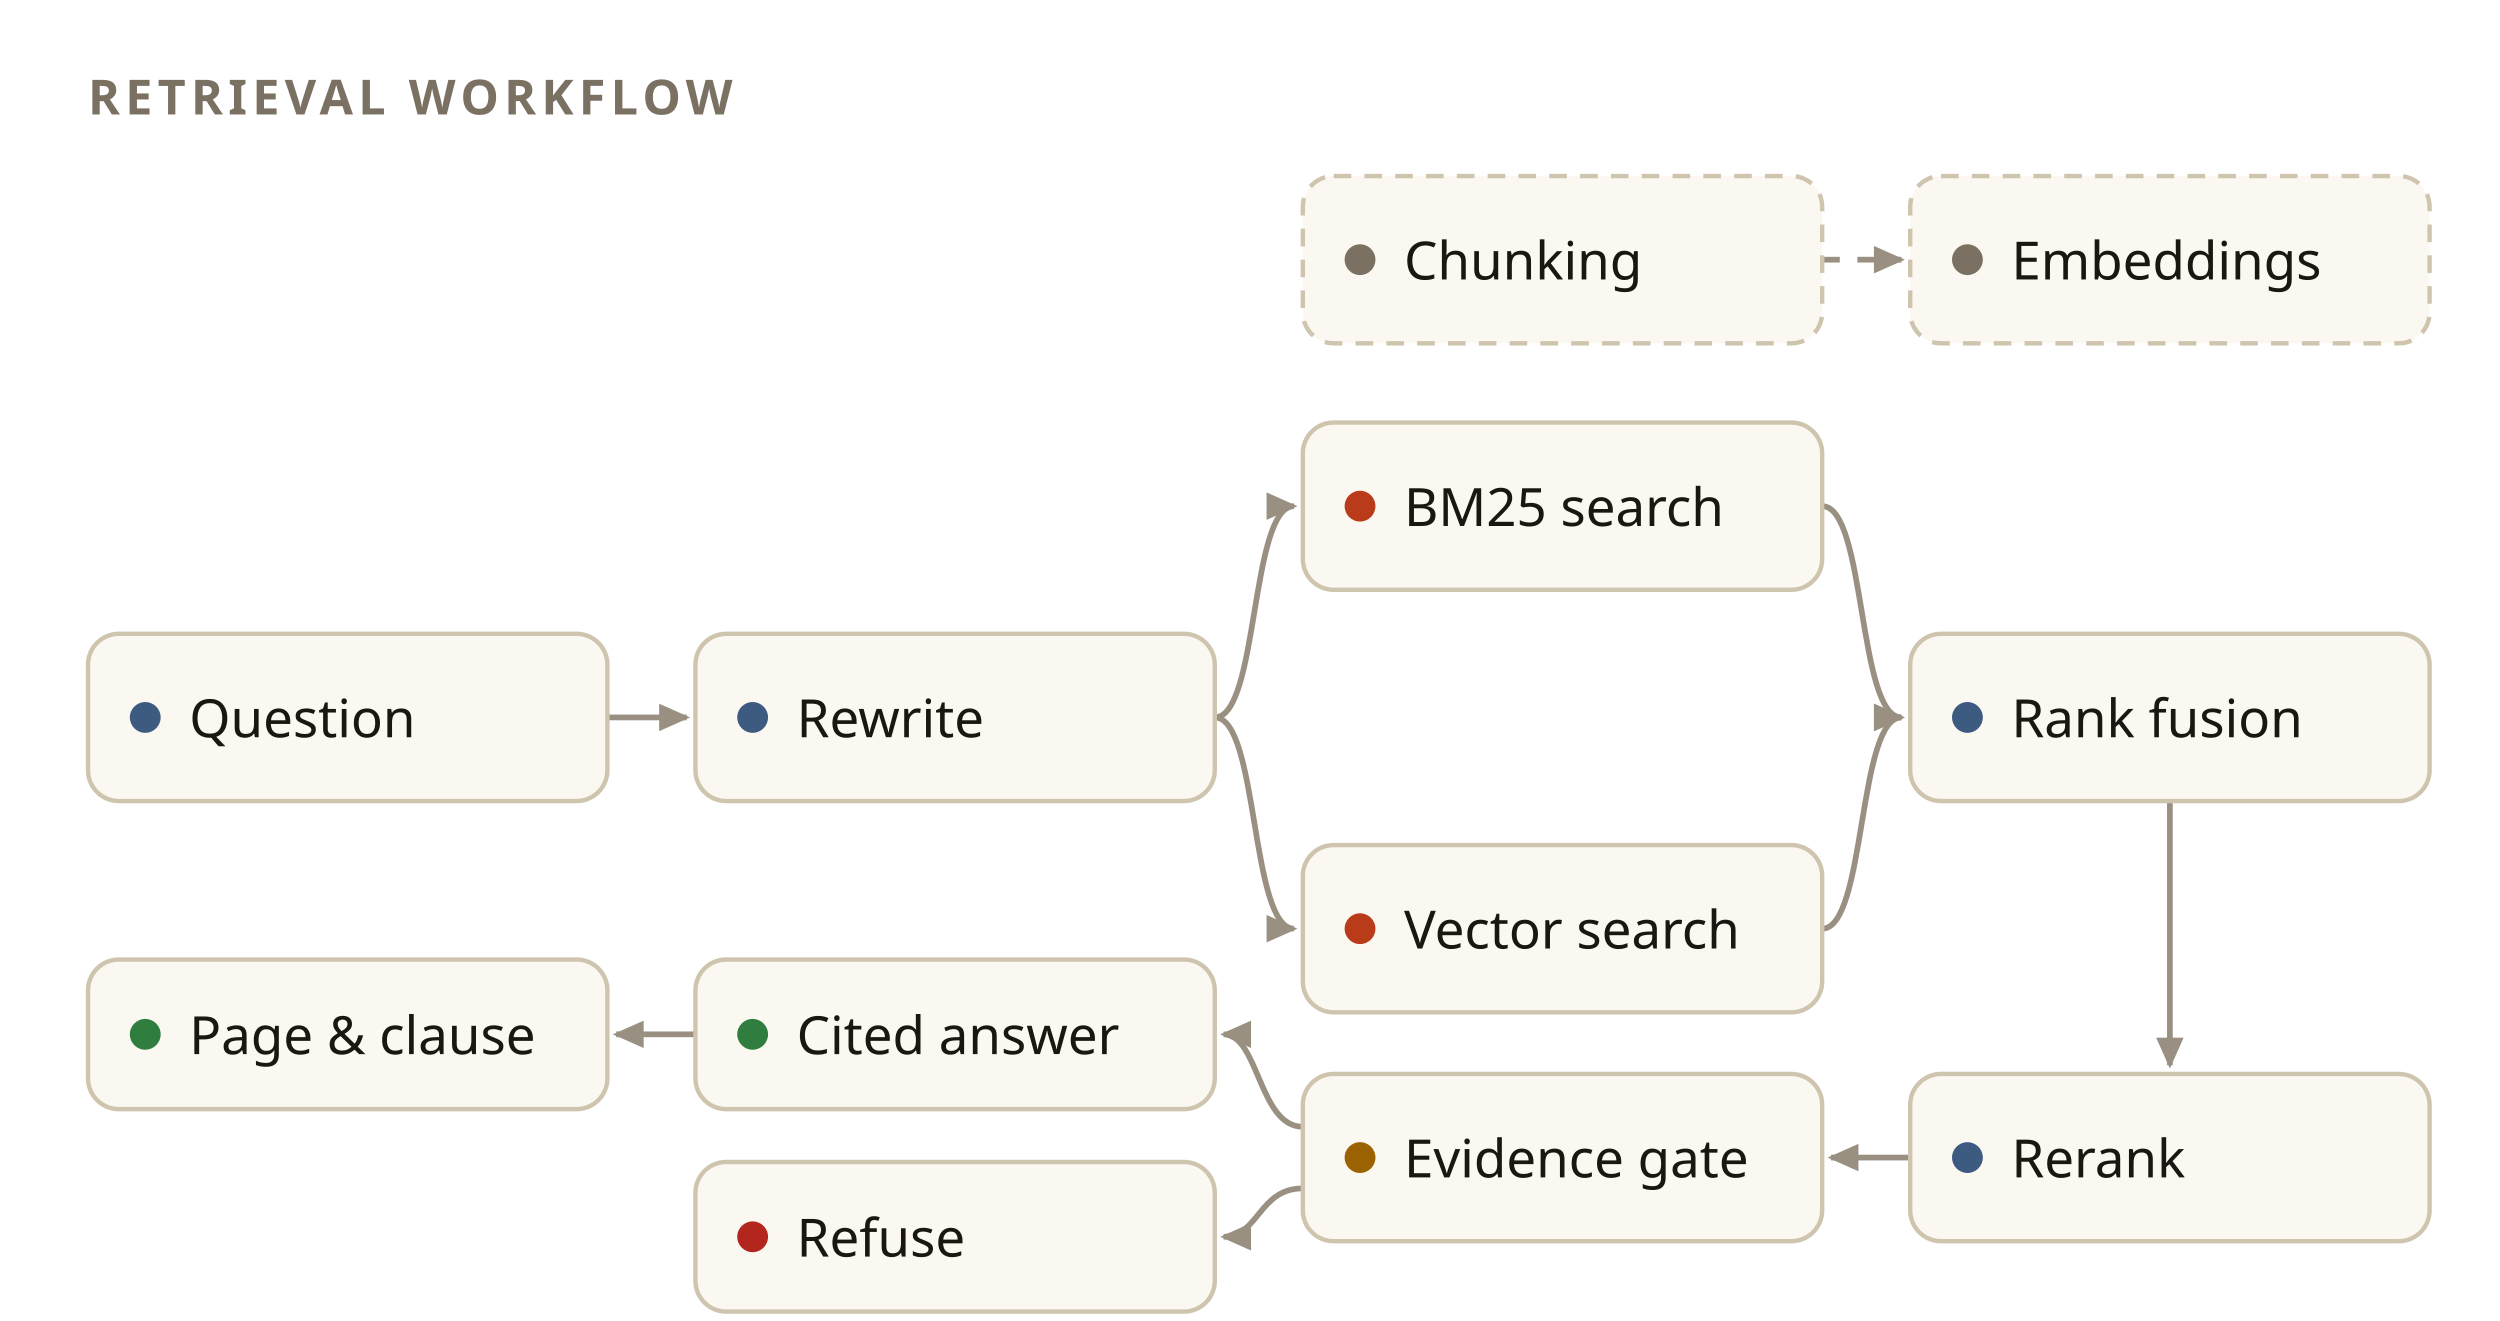
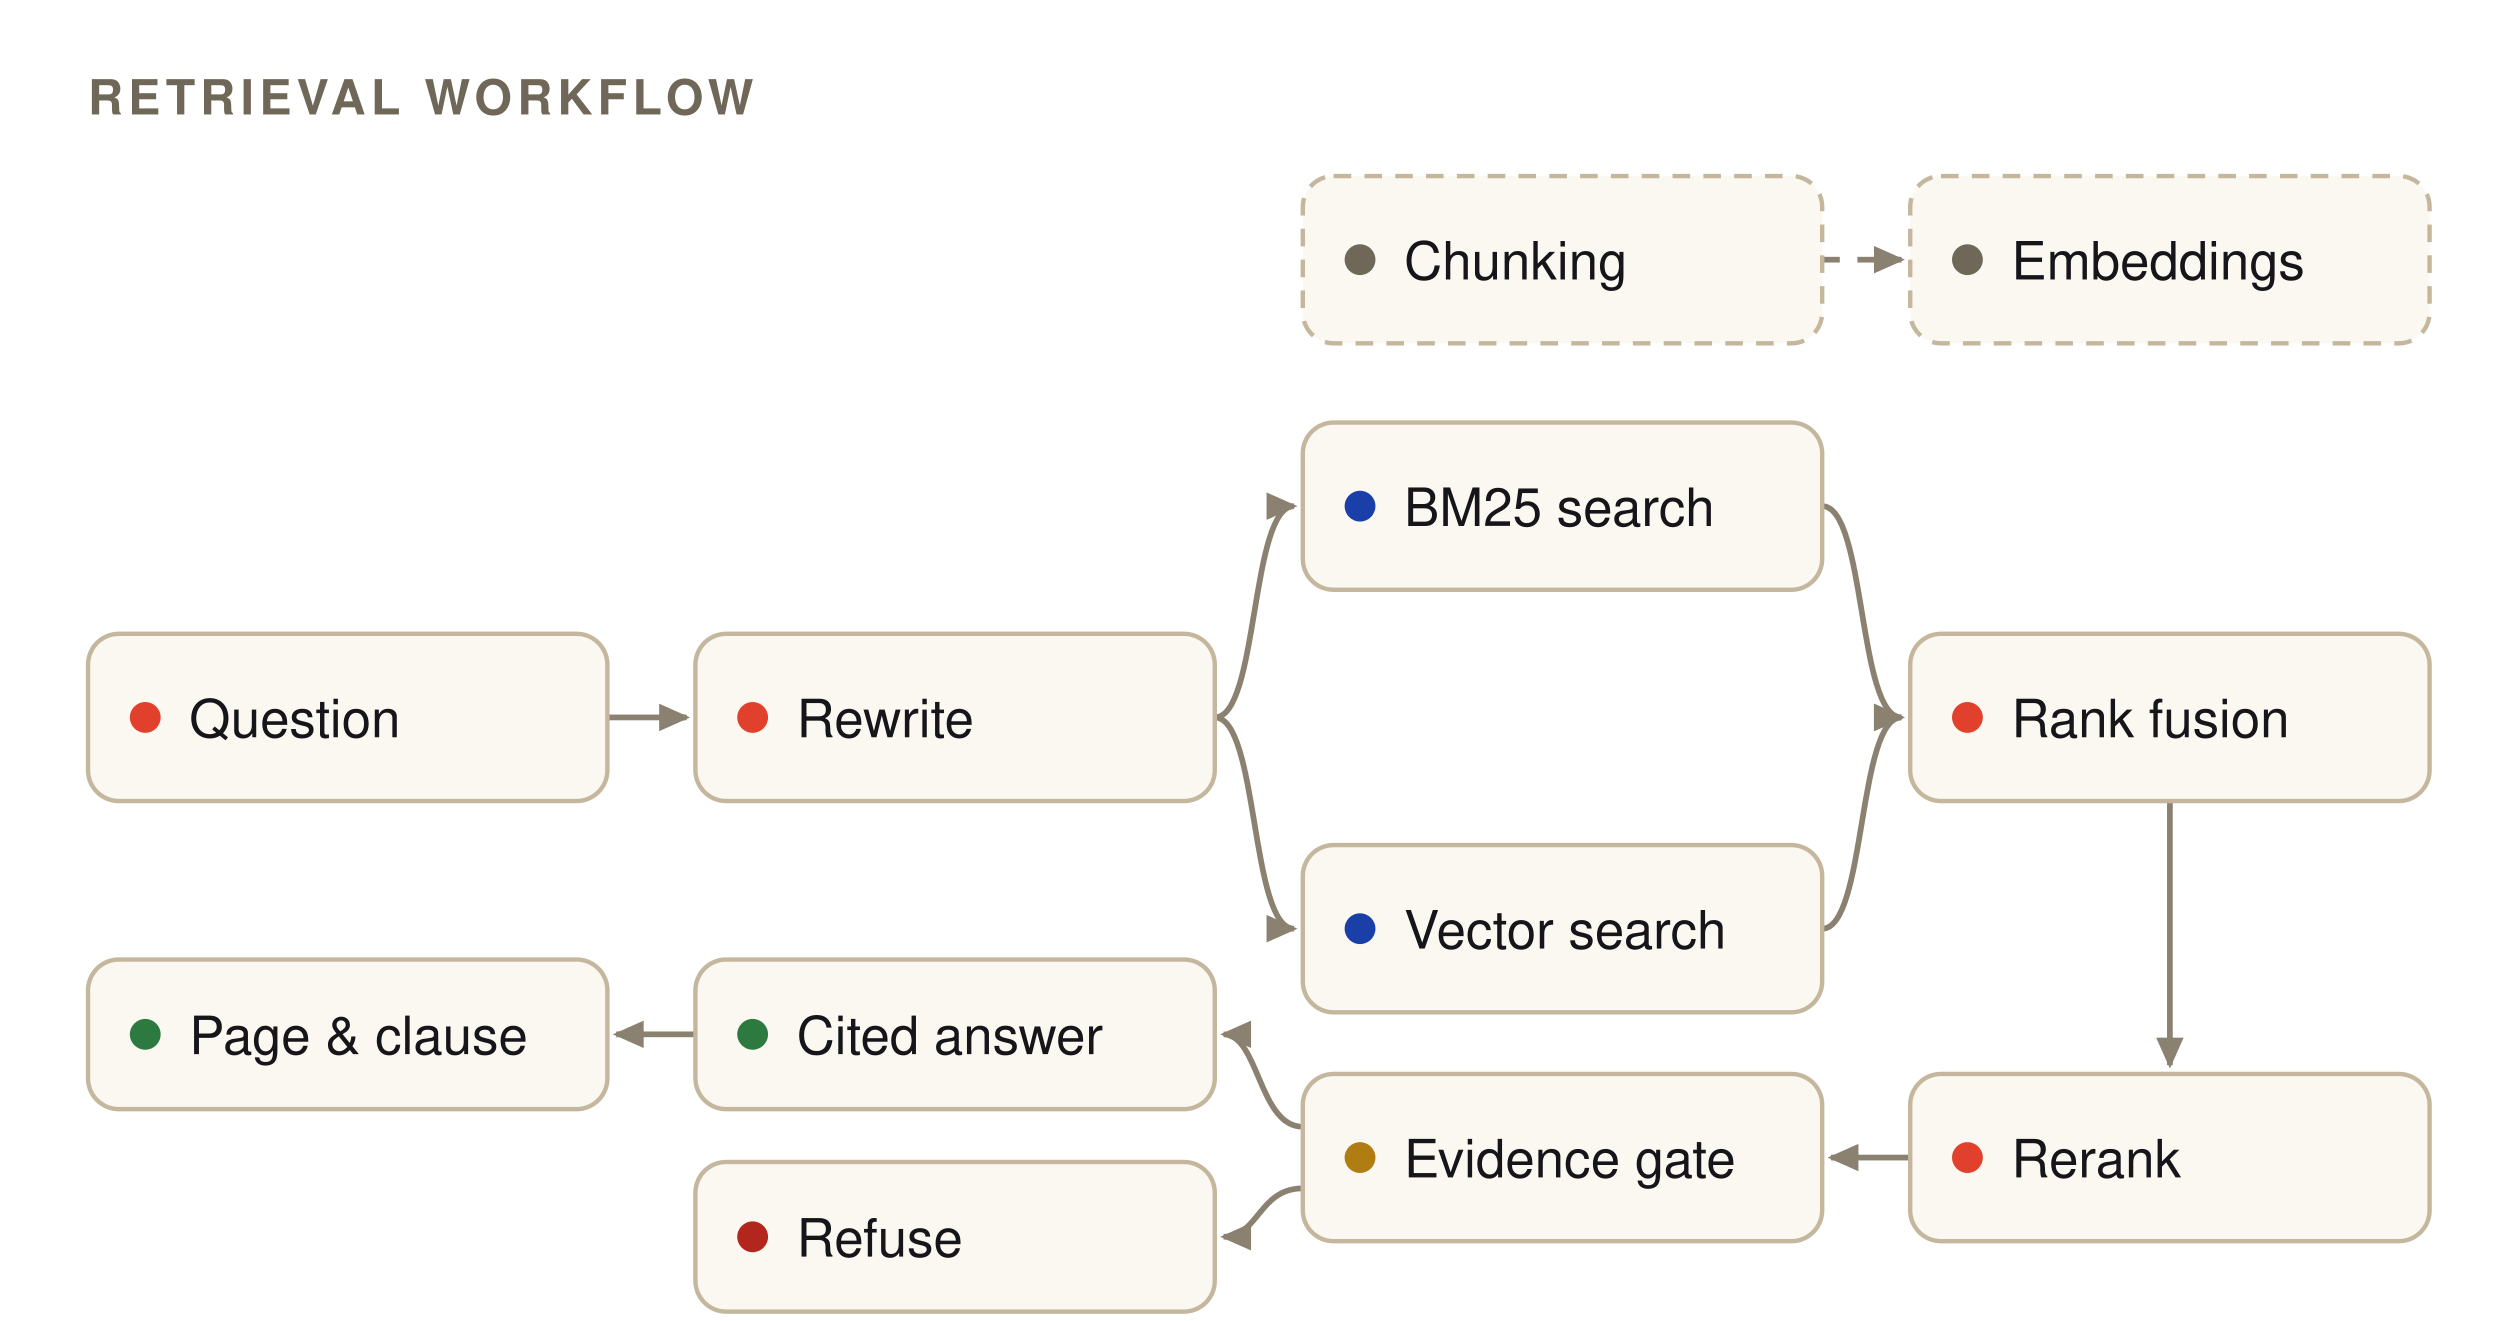
<svg xmlns="http://www.w3.org/2000/svg" width="568" height="300" viewBox="600 32 568 300">
  <style>
- .s{font-family:-apple-system,BlinkMacSystemFont,'Segoe UI','Noto Sans',Helvetica,Arial,sans-serif}
+ .s{font-family:"Segoe UI",Helvetica,Arial,sans-serif}
@keyframes fade{from{opacity:0;transform:translateY(6px)}to{opacity:1;transform:none}}
@keyframes pulse{0%,100%{opacity:.25}50%{opacity:.9}}
.fade{}
.pulse{animation:pulse 2.6s ease-in-out infinite}
</style>
  <defs>
    <marker id="ar" viewBox="0 0 10 10" refX="8" refY="5" markerWidth="6" markerHeight="6" orient="auto">
-       <path d="M0 1L9 5L0 9z" fill="#9a9082" />
+       <path d="M0 1L9 5L0 9z" fill="#8a8170" />
    </marker>
  </defs>
-   <text x="620" y="58" class="s" font-size="11" fill="#7a7163" text-anchor="start" font-weight="600" letter-spacing="1.2">RETRIEVAL WORKFLOW</text>
-   <path d="M1014 91L1032 91" fill="none" stroke="#9a9082" stroke-width="1.3" marker-end="url(#ar)" stroke-dasharray="4 4" />
-   <circle r="2.6" fill="#7a7163">
+   <text x="620" y="58" class="s" font-size="11" fill="#6f6858" text-anchor="start" font-weight="600" letter-spacing="1.2">RETRIEVAL WORKFLOW</text>
+   <path d="M1014 91L1032 91" fill="none" stroke="#8a8170" stroke-width="1.3" marker-end="url(#ar)" stroke-dasharray="4 4" />
+   <circle r="2.6" fill="#6f6858">
    <animateMotion dur="1.6s" begin="-0.0s" repeatCount="indefinite" path="M1014 91L1032 91" />
  </circle>
-   <path d="M738 195L756 195" fill="none" stroke="#9a9082" stroke-width="1.3" marker-end="url(#ar)" />
-   <circle r="2.6" fill="#3d5a80">
+   <path d="M738 195L756 195" fill="none" stroke="#8a8170" stroke-width="1.3" marker-end="url(#ar)" />
+   <circle r="2.6" fill="#e0402c">
    <animateMotion dur="1.4s" begin="-0.0s" repeatCount="indefinite" path="M738 195L756 195" />
  </circle>
-   <path d="M876 195C886 195 884 147 894 147" fill="none" stroke="#9a9082" stroke-width="1.3" marker-end="url(#ar)" />
-   <circle r="2.6" fill="#b93b19">
+   <path d="M876 195C886 195 884 147 894 147" fill="none" stroke="#8a8170" stroke-width="1.3" marker-end="url(#ar)" />
+   <circle r="2.6" fill="#1b3fa8">
    <animateMotion dur="1.6s" begin="-0.2s" repeatCount="indefinite" path="M876 195C886 195 884 147 894 147" />
  </circle>
-   <path d="M876 195C886 195 884 243 894 243" fill="none" stroke="#9a9082" stroke-width="1.3" marker-end="url(#ar)" />
-   <circle r="2.6" fill="#b93b19">
+   <path d="M876 195C886 195 884 243 894 243" fill="none" stroke="#8a8170" stroke-width="1.3" marker-end="url(#ar)" />
+   <circle r="2.6" fill="#1b3fa8">
    <animateMotion dur="1.6s" begin="-0.8s" repeatCount="indefinite" path="M876 195C886 195 884 243 894 243" />
  </circle>
-   <path d="M1014 147C1024 147 1022 195 1032 195" fill="none" stroke="#9a9082" stroke-width="1.3" marker-end="url(#ar)" />
-   <circle r="2.6" fill="#3d5a80">
+   <path d="M1014 147C1024 147 1022 195 1032 195" fill="none" stroke="#8a8170" stroke-width="1.3" marker-end="url(#ar)" />
+   <circle r="2.6" fill="#e0402c">
    <animateMotion dur="1.6s" begin="-0.4s" repeatCount="indefinite" path="M1014 147C1024 147 1022 195 1032 195" />
  </circle>
-   <path d="M1014 243C1024 243 1022 195 1032 195" fill="none" stroke="#9a9082" stroke-width="1.3" marker-end="url(#ar)" />
-   <circle r="2.6" fill="#3d5a80">
+   <path d="M1014 243C1024 243 1022 195 1032 195" fill="none" stroke="#8a8170" stroke-width="1.3" marker-end="url(#ar)" />
+   <circle r="2.6" fill="#e0402c">
    <animateMotion dur="1.6s" begin="-1.0s" repeatCount="indefinite" path="M1014 243C1024 243 1022 195 1032 195" />
  </circle>
-   <path d="M1093 214L1093 274" fill="none" stroke="#9a9082" stroke-width="1.3" marker-end="url(#ar)" />
-   <circle r="2.6" fill="#3d5a80">
+   <path d="M1093 214L1093 274" fill="none" stroke="#8a8170" stroke-width="1.3" marker-end="url(#ar)" />
+   <circle r="2.6" fill="#e0402c">
    <animateMotion dur="1.3s" begin="-0.0s" repeatCount="indefinite" path="M1093 214L1093 274" />
  </circle>
-   <path d="M1034 295L1016 295" fill="none" stroke="#9a9082" stroke-width="1.3" marker-end="url(#ar)" />
-   <circle r="2.6" fill="#9a6200">
+   <path d="M1034 295L1016 295" fill="none" stroke="#8a8170" stroke-width="1.3" marker-end="url(#ar)" />
+   <circle r="2.6" fill="#b07d12">
    <animateMotion dur="1.2s" begin="-0.0s" repeatCount="indefinite" path="M1034 295L1016 295" />
  </circle>
-   <path d="M896 288C886 288 886 267 878 267" fill="none" stroke="#9a9082" stroke-width="1.3" marker-end="url(#ar)" />
-   <circle r="2.6" fill="#2f7d3f">
+   <path d="M896 288C886 288 886 267 878 267" fill="none" stroke="#8a8170" stroke-width="1.3" marker-end="url(#ar)" />
+   <circle r="2.6" fill="#2c7a3f">
    <animateMotion dur="1.4s" begin="-0.0s" repeatCount="indefinite" path="M896 288C886 288 886 267 878 267" />
  </circle>
-   <path d="M896 302C886 302 886 313 878 313" fill="none" stroke="#9a9082" stroke-width="1.3" marker-end="url(#ar)" />
+   <path d="M896 302C886 302 886 313 878 313" fill="none" stroke="#8a8170" stroke-width="1.3" marker-end="url(#ar)" />
  <circle r="2.6" fill="#b3261e">
    <animateMotion dur="1.4s" begin="-0.6s" repeatCount="indefinite" path="M896 302C886 302 886 313 878 313" />
  </circle>
-   <path d="M758 267L740 267" fill="none" stroke="#9a9082" stroke-width="1.3" marker-end="url(#ar)" />
-   <circle r="2.6" fill="#2f7d3f">
+   <path d="M758 267L740 267" fill="none" stroke="#8a8170" stroke-width="1.3" marker-end="url(#ar)" />
+   <circle r="2.6" fill="#2c7a3f">
    <animateMotion dur="1.2s" begin="-0.3s" repeatCount="indefinite" path="M758 267L740 267" />
  </circle>
-   <rect x="896" y="72" width="118" height="38" rx="7" fill="#fbf8f1" stroke="#cfc4ae" stroke-dasharray="4 3" />
-   <circle cx="909" cy="91.0" r="3.5" fill="#7a7163" />
-   <text x="919" y="95.5" class="s" font-size="12" fill="#1a1712" text-anchor="start" font-weight="500" letter-spacing="0">Chunking</text>
-   <rect x="1034" y="72" width="118" height="38" rx="7" fill="#fbf8f1" stroke="#cfc4ae" stroke-dasharray="4 3" />
-   <circle cx="1047" cy="91.0" r="3.5" fill="#7a7163" />
-   <text x="1057" y="95.5" class="s" font-size="12" fill="#1a1712" text-anchor="start" font-weight="500" letter-spacing="0">Embeddings</text>
-   <rect x="620" y="176" width="118" height="38" rx="7" fill="#fbf8f1" stroke="#cfc4ae" />
-   <circle cx="633" cy="195.0" r="3.5" fill="#3d5a80" />
-   <text x="643" y="199.5" class="s" font-size="12" fill="#1a1712" text-anchor="start" font-weight="500" letter-spacing="0">Question</text>
-   <rect x="758" y="176" width="118" height="38" rx="7" fill="#fbf8f1" stroke="#cfc4ae" />
-   <circle cx="771" cy="195.0" r="3.5" fill="#3d5a80" />
-   <text x="781" y="199.5" class="s" font-size="12" fill="#1a1712" text-anchor="start" font-weight="500" letter-spacing="0">Rewrite</text>
-   <rect x="896" y="128" width="118" height="38" rx="7" fill="#fbf8f1" stroke="#cfc4ae" />
-   <circle cx="909" cy="147.0" r="3.5" fill="#b93b19" />
-   <text x="919" y="151.5" class="s" font-size="12" fill="#1a1712" text-anchor="start" font-weight="500" letter-spacing="0">BM25 search</text>
-   <rect x="896" y="224" width="118" height="38" rx="7" fill="#fbf8f1" stroke="#cfc4ae" />
-   <circle cx="909" cy="243.0" r="3.5" fill="#b93b19" />
-   <text x="919" y="247.5" class="s" font-size="12" fill="#1a1712" text-anchor="start" font-weight="500" letter-spacing="0">Vector search</text>
-   <rect x="1034" y="176" width="118" height="38" rx="7" fill="#fbf8f1" stroke="#cfc4ae" />
-   <circle cx="1047" cy="195.0" r="3.5" fill="#3d5a80" />
-   <text x="1057" y="199.5" class="s" font-size="12" fill="#1a1712" text-anchor="start" font-weight="500" letter-spacing="0">Rank fusion</text>
-   <rect x="1034" y="276" width="118" height="38" rx="7" fill="#fbf8f1" stroke="#cfc4ae" />
-   <circle cx="1047" cy="295.0" r="3.5" fill="#3d5a80" />
-   <text x="1057" y="299.5" class="s" font-size="12" fill="#1a1712" text-anchor="start" font-weight="500" letter-spacing="0">Rerank</text>
-   <rect x="896" y="276" width="118" height="38" rx="7" fill="#fbf8f1" stroke="#cfc4ae" />
-   <circle cx="909" cy="295.0" r="3.5" fill="#9a6200" />
-   <text x="919" y="299.5" class="s" font-size="12" fill="#1a1712" text-anchor="start" font-weight="500" letter-spacing="0">Evidence gate</text>
-   <rect x="758" y="250" width="118" height="34" rx="7" fill="#fbf8f1" stroke="#cfc4ae" />
-   <circle cx="771" cy="267.0" r="3.5" fill="#2f7d3f" />
-   <text x="781" y="271.5" class="s" font-size="12" fill="#1a1712" text-anchor="start" font-weight="500" letter-spacing="0">Cited answer</text>
-   <rect x="758" y="296" width="118" height="34" rx="7" fill="#fbf8f1" stroke="#cfc4ae" />
+   <rect x="896" y="72" width="118" height="38" rx="7" fill="#fbf8f1" stroke="#c4b79e" stroke-dasharray="4 3" />
+   <circle cx="909" cy="91.0" r="3.5" fill="#6f6858" />
+   <text x="919" y="95.5" class="s" font-size="12" fill="#16151a" text-anchor="start" font-weight="500" letter-spacing="0">Chunking</text>
+   <rect x="1034" y="72" width="118" height="38" rx="7" fill="#fbf8f1" stroke="#c4b79e" stroke-dasharray="4 3" />
+   <circle cx="1047" cy="91.0" r="3.5" fill="#6f6858" />
+   <text x="1057" y="95.5" class="s" font-size="12" fill="#16151a" text-anchor="start" font-weight="500" letter-spacing="0">Embeddings</text>
+   <rect x="620" y="176" width="118" height="38" rx="7" fill="#fbf8f1" stroke="#c4b79e" />
+   <circle cx="633" cy="195.0" r="3.5" fill="#e0402c" />
+   <text x="643" y="199.5" class="s" font-size="12" fill="#16151a" text-anchor="start" font-weight="500" letter-spacing="0">Question</text>
+   <rect x="758" y="176" width="118" height="38" rx="7" fill="#fbf8f1" stroke="#c4b79e" />
+   <circle cx="771" cy="195.0" r="3.5" fill="#e0402c" />
+   <text x="781" y="199.5" class="s" font-size="12" fill="#16151a" text-anchor="start" font-weight="500" letter-spacing="0">Rewrite</text>
+   <rect x="896" y="128" width="118" height="38" rx="7" fill="#fbf8f1" stroke="#c4b79e" />
+   <circle cx="909" cy="147.0" r="3.5" fill="#1b3fa8" />
+   <text x="919" y="151.5" class="s" font-size="12" fill="#16151a" text-anchor="start" font-weight="500" letter-spacing="0">BM25 search</text>
+   <rect x="896" y="224" width="118" height="38" rx="7" fill="#fbf8f1" stroke="#c4b79e" />
+   <circle cx="909" cy="243.0" r="3.5" fill="#1b3fa8" />
+   <text x="919" y="247.5" class="s" font-size="12" fill="#16151a" text-anchor="start" font-weight="500" letter-spacing="0">Vector search</text>
+   <rect x="1034" y="176" width="118" height="38" rx="7" fill="#fbf8f1" stroke="#c4b79e" />
+   <circle cx="1047" cy="195.0" r="3.5" fill="#e0402c" />
+   <text x="1057" y="199.5" class="s" font-size="12" fill="#16151a" text-anchor="start" font-weight="500" letter-spacing="0">Rank fusion</text>
+   <rect x="1034" y="276" width="118" height="38" rx="7" fill="#fbf8f1" stroke="#c4b79e" />
+   <circle cx="1047" cy="295.0" r="3.5" fill="#e0402c" />
+   <text x="1057" y="299.5" class="s" font-size="12" fill="#16151a" text-anchor="start" font-weight="500" letter-spacing="0">Rerank</text>
+   <rect x="896" y="276" width="118" height="38" rx="7" fill="#fbf8f1" stroke="#c4b79e" />
+   <circle cx="909" cy="295.0" r="3.5" fill="#b07d12" />
+   <text x="919" y="299.5" class="s" font-size="12" fill="#16151a" text-anchor="start" font-weight="500" letter-spacing="0">Evidence gate</text>
+   <rect x="758" y="250" width="118" height="34" rx="7" fill="#fbf8f1" stroke="#c4b79e" />
+   <circle cx="771" cy="267.0" r="3.5" fill="#2c7a3f" />
+   <text x="781" y="271.5" class="s" font-size="12" fill="#16151a" text-anchor="start" font-weight="500" letter-spacing="0">Cited answer</text>
+   <rect x="758" y="296" width="118" height="34" rx="7" fill="#fbf8f1" stroke="#c4b79e" />
  <circle cx="771" cy="313.0" r="3.5" fill="#b3261e" />
-   <text x="781" y="317.5" class="s" font-size="12" fill="#1a1712" text-anchor="start" font-weight="500" letter-spacing="0">Refuse</text>
-   <rect x="620" y="250" width="118" height="34" rx="7" fill="#fbf8f1" stroke="#cfc4ae" />
-   <circle cx="633" cy="267.0" r="3.5" fill="#2f7d3f" />
-   <text x="643" y="271.5" class="s" font-size="12" fill="#1a1712" text-anchor="start" font-weight="500" letter-spacing="0">Page &amp; clause</text>
+   <text x="781" y="317.5" class="s" font-size="12" fill="#16151a" text-anchor="start" font-weight="500" letter-spacing="0">Refuse</text>
+   <rect x="620" y="250" width="118" height="34" rx="7" fill="#fbf8f1" stroke="#c4b79e" />
+   <circle cx="633" cy="267.0" r="3.5" fill="#2c7a3f" />
+   <text x="643" y="271.5" class="s" font-size="12" fill="#16151a" text-anchor="start" font-weight="500" letter-spacing="0">Page &amp; clause</text>
</svg>
